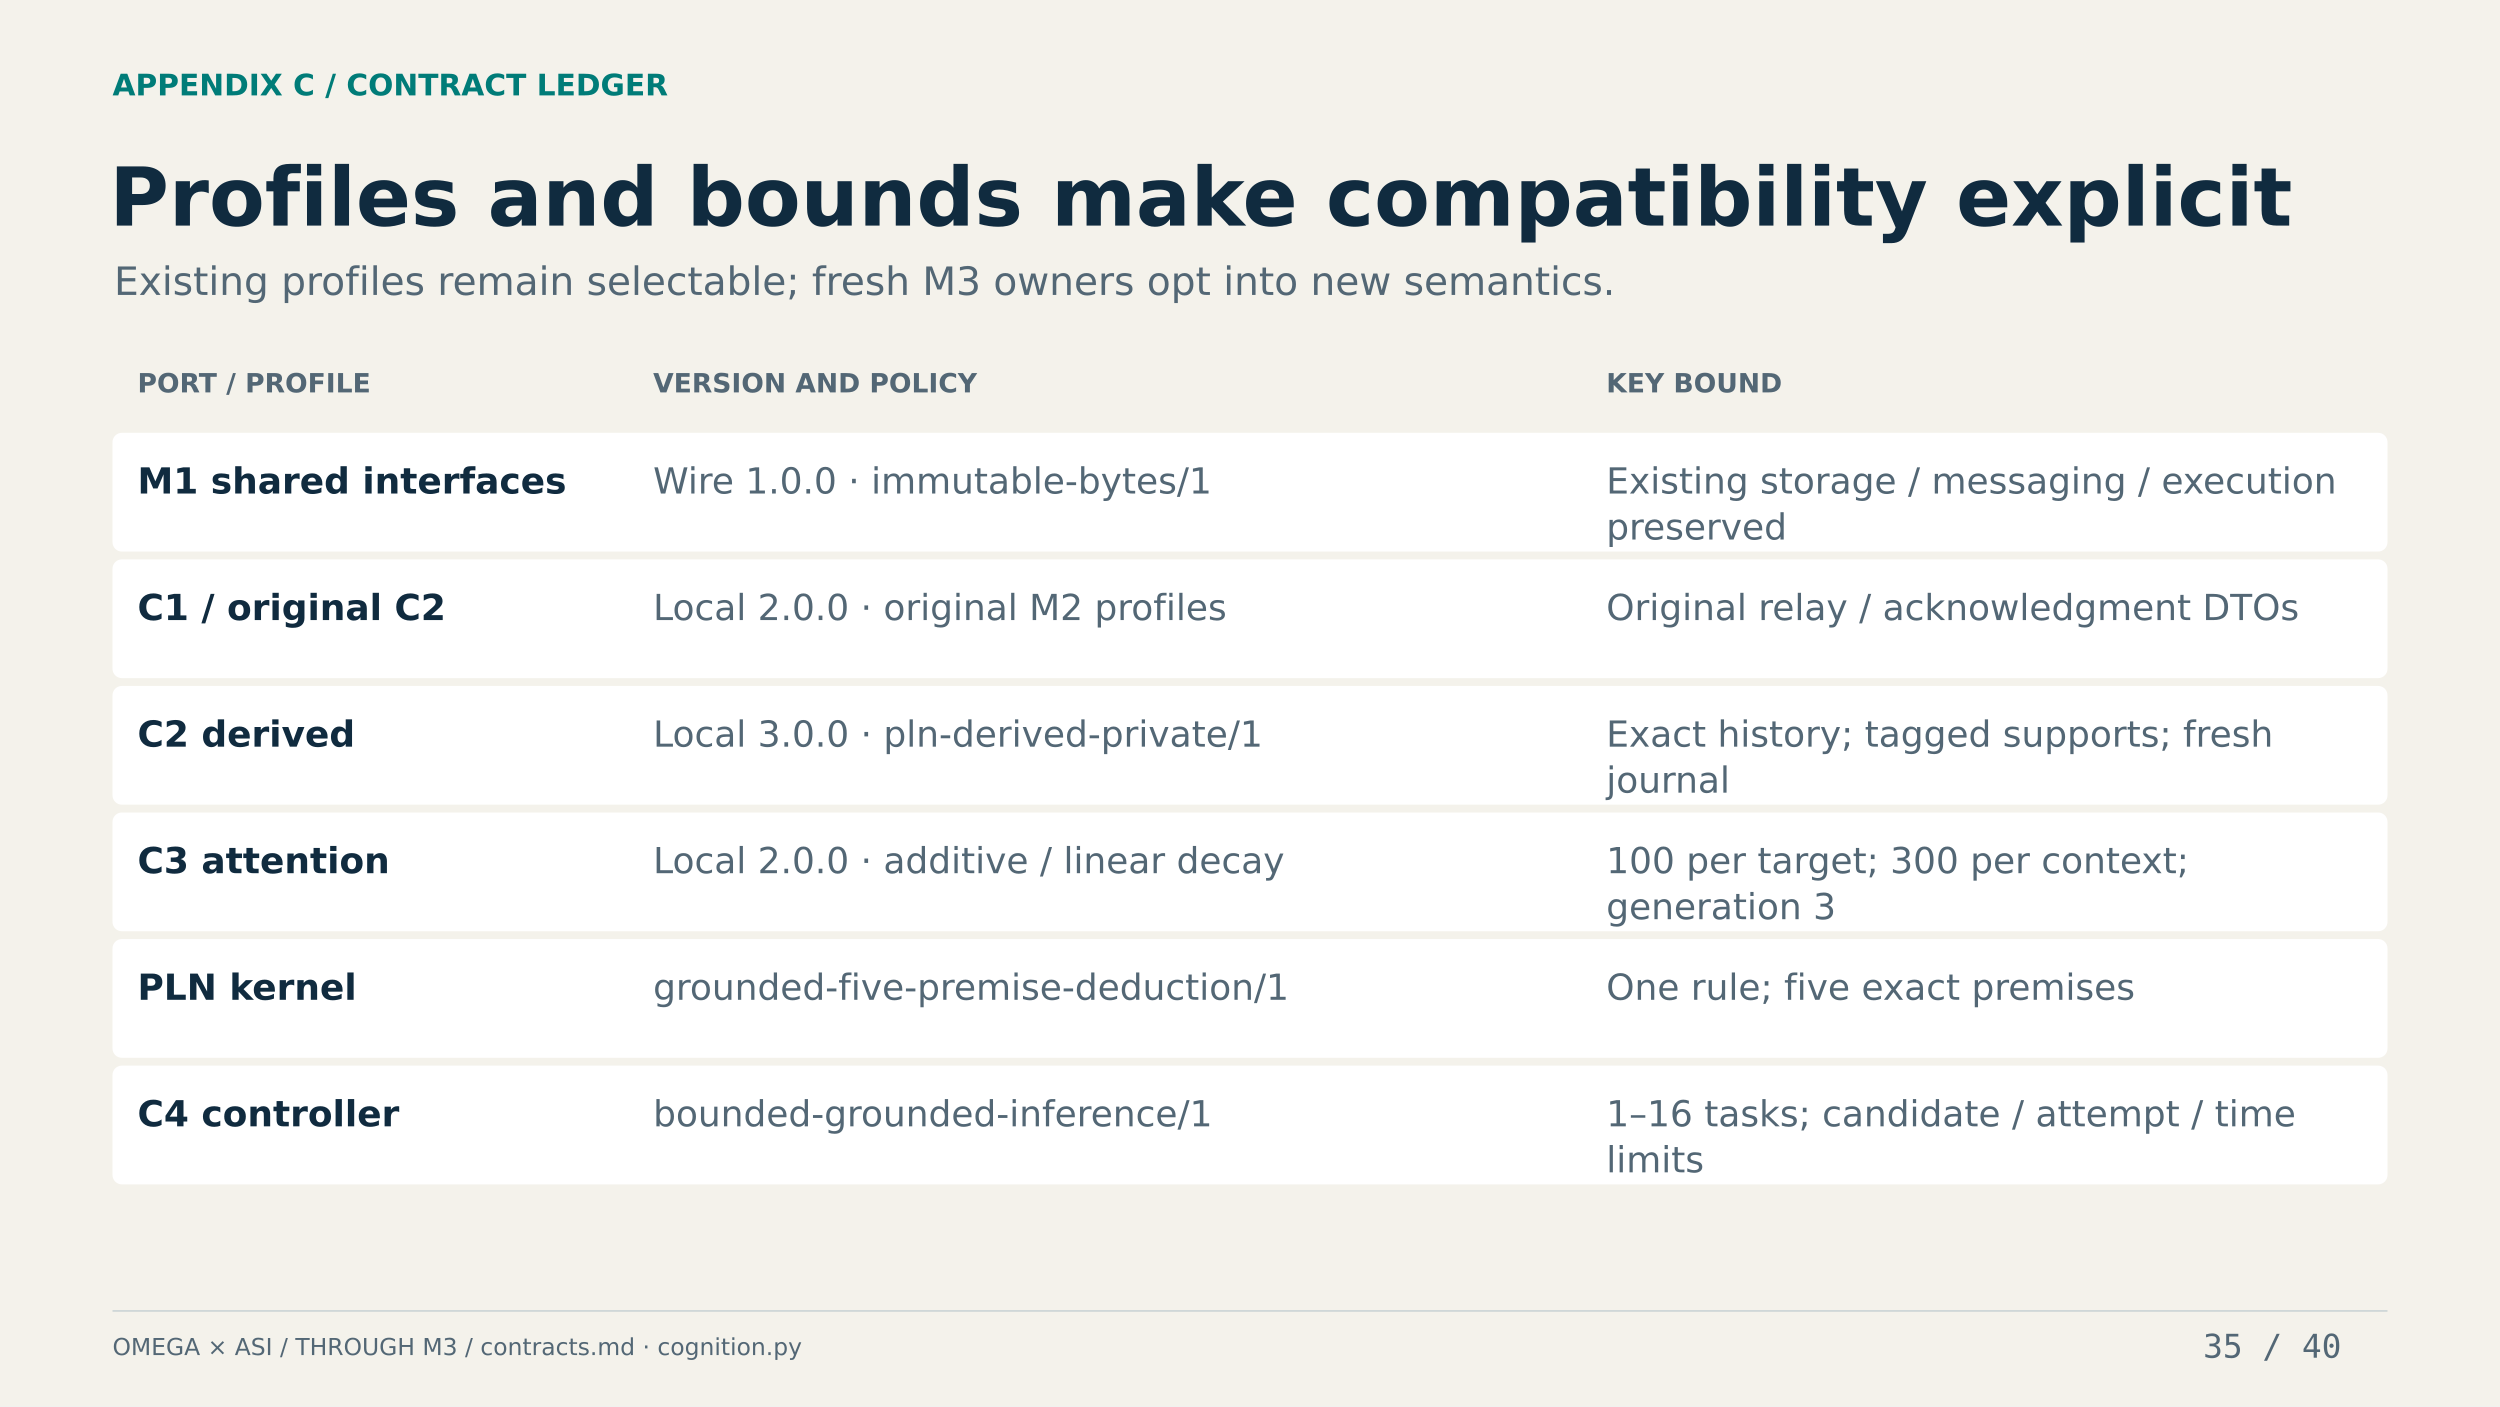
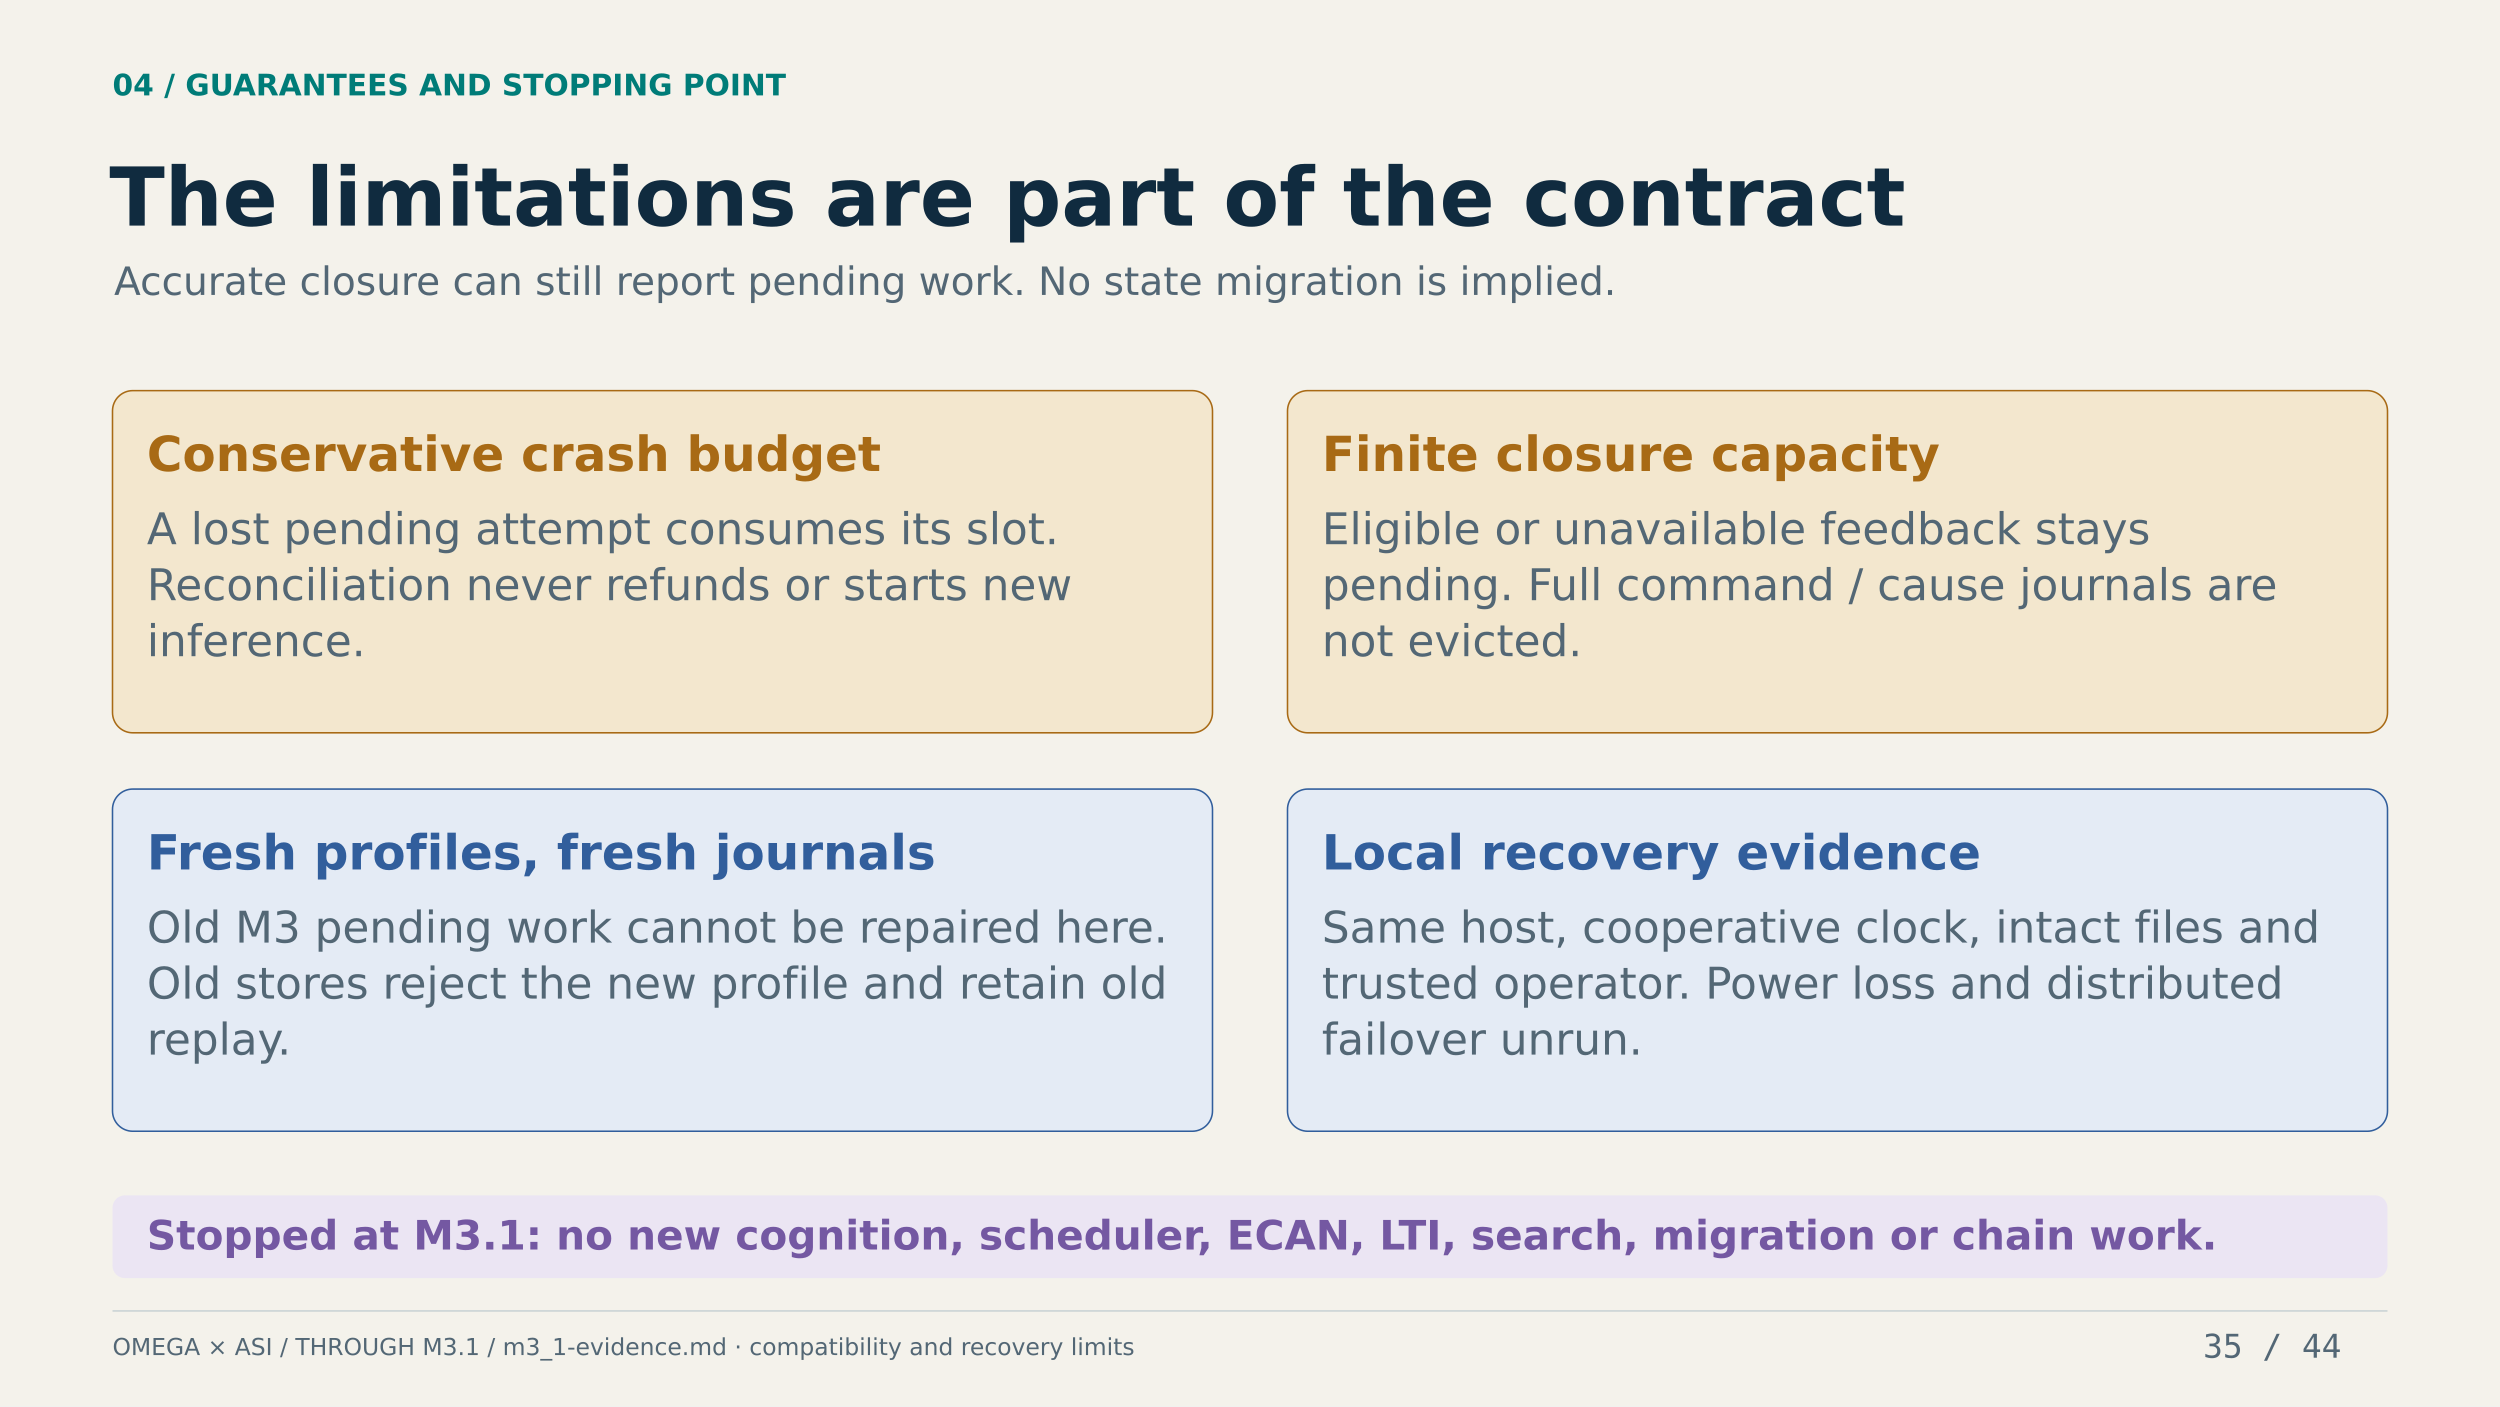
<svg xmlns="http://www.w3.org/2000/svg" width="1600" height="900" viewBox="0 0 1600 900" role="img" aria-labelledby="title desc">
  <rect width="1600" height="900" fill="#F4F2EB" />
-   <text x="72" y="61.05" font-family="DejaVu Sans" font-size="19" font-weight="700" fill="#007C78">APPENDIX C / CONTRACT LEDGER</text>
-   <text x="70" y="144.4" font-family="DejaVu Sans" font-size="52" font-weight="700" fill="#102B3F">Profiles and bounds make compatibility explicit</text>
-   <text x="73" y="188.75" font-family="DejaVu Sans" font-size="25" font-weight="400" fill="#536775">Existing profiles remain selectable; fresh M3 owners opt into new semantics.</text>
-   <text x="88" y="251.15" font-family="DejaVu Sans" font-size="17" font-weight="700" fill="#536775">PORT / PROFILE</text>
-   <text x="418" y="251.15" font-family="DejaVu Sans" font-size="17" font-weight="700" fill="#536775">VERSION AND POLICY</text>
-   <text x="1028" y="251.15" font-family="DejaVu Sans" font-size="17" font-weight="700" fill="#536775">KEY BOUND</text>
-   <rect x="72" y="277" width="1456" height="76" rx="6" fill="#FFFFFF" />
-   <text x="88" y="315.85" font-family="DejaVu Sans" font-size="23" font-weight="700" fill="#102B3F">M1 shared interfaces</text>
-   <text x="418" y="315.85" font-family="DejaVu Sans" font-size="23" font-weight="400" fill="#536775">Wire 1.0.0 · immutable-bytes/1</text>
-   <text x="1028" y="315.85" font-family="DejaVu Sans" font-size="23" font-weight="400" fill="#536775">Existing storage / messaging / execution</text>
-   <text x="1028" y="345.29" font-family="DejaVu Sans" font-size="23" font-weight="400" fill="#536775">preserved</text>
-   <rect x="72" y="358" width="1456" height="76" rx="6" fill="#FFFFFF" />
-   <text x="88" y="396.85" font-family="DejaVu Sans" font-size="23" font-weight="700" fill="#102B3F">C1 / original C2</text>
-   <text x="418" y="396.85" font-family="DejaVu Sans" font-size="23" font-weight="400" fill="#536775">Local 2.0.0 · original M2 profiles</text>
-   <text x="1028" y="396.85" font-family="DejaVu Sans" font-size="23" font-weight="400" fill="#536775">Original relay / acknowledgment DTOs</text>
-   <rect x="72" y="439" width="1456" height="76" rx="6" fill="#FFFFFF" />
-   <text x="88" y="477.85" font-family="DejaVu Sans" font-size="23" font-weight="700" fill="#102B3F">C2 derived</text>
-   <text x="418" y="477.85" font-family="DejaVu Sans" font-size="23" font-weight="400" fill="#536775">Local 3.0.0 · pln-derived-private/1</text>
-   <text x="1028" y="477.85" font-family="DejaVu Sans" font-size="23" font-weight="400" fill="#536775">Exact history; tagged supports; fresh</text>
-   <text x="1028" y="507.29" font-family="DejaVu Sans" font-size="23" font-weight="400" fill="#536775">journal</text>
-   <rect x="72" y="520" width="1456" height="76" rx="6" fill="#FFFFFF" />
-   <text x="88" y="558.85" font-family="DejaVu Sans" font-size="23" font-weight="700" fill="#102B3F">C3 attention</text>
-   <text x="418" y="558.85" font-family="DejaVu Sans" font-size="23" font-weight="400" fill="#536775">Local 2.0.0 · additive / linear decay</text>
-   <text x="1028" y="558.85" font-family="DejaVu Sans" font-size="23" font-weight="400" fill="#536775">100 per target; 300 per context;</text>
-   <text x="1028" y="588.29" font-family="DejaVu Sans" font-size="23" font-weight="400" fill="#536775">generation 3</text>
-   <rect x="72" y="601" width="1456" height="76" rx="6" fill="#FFFFFF" />
-   <text x="88" y="639.85" font-family="DejaVu Sans" font-size="23" font-weight="700" fill="#102B3F">PLN kernel</text>
-   <text x="418" y="639.85" font-family="DejaVu Sans" font-size="23" font-weight="400" fill="#536775">grounded-five-premise-deduction/1</text>
-   <text x="1028" y="639.85" font-family="DejaVu Sans" font-size="23" font-weight="400" fill="#536775">One rule; five exact premises</text>
-   <rect x="72" y="682" width="1456" height="76" rx="6" fill="#FFFFFF" />
-   <text x="88" y="720.85" font-family="DejaVu Sans" font-size="23" font-weight="700" fill="#102B3F">C4 controller</text>
-   <text x="418" y="720.85" font-family="DejaVu Sans" font-size="23" font-weight="400" fill="#536775">bounded-grounded-inference/1</text>
-   <text x="1028" y="720.85" font-family="DejaVu Sans" font-size="23" font-weight="400" fill="#536775">1–16 tasks; candidate / attempt / time</text>
-   <text x="1028" y="750.29" font-family="DejaVu Sans" font-size="23" font-weight="400" fill="#536775">limits</text>
+   <text x="72" y="61.05" font-family="DejaVu Sans" font-size="19" font-weight="700" fill="#007C78">04 / GUARANTEES AND STOPPING POINT</text>
+   <text x="70" y="144.4" font-family="DejaVu Sans" font-size="52" font-weight="700" fill="#102B3F">The limitations are part of the contract</text>
+   <text x="73" y="188.75" font-family="DejaVu Sans" font-size="25" font-weight="400" fill="#536775">Accurate closure can still report pending work. No state migration is implied.</text>
+   <rect x="72" y="250" width="704" height="219" rx="13" fill="#F3E7CE" stroke="#A86A15" />
+   <text x="94" y="301.45" font-family="DejaVu Sans" font-size="31" font-weight="700" fill="#A86A15">Conservative crash budget</text>
+   <text x="94" y="348.28" font-family="DejaVu Sans" font-size="28" font-weight="400" fill="#536775">A lost pending attempt consumes its slot.</text>
+   <text x="94" y="384.12" font-family="DejaVu Sans" font-size="28" font-weight="400" fill="#536775">Reconciliation never refunds or starts new</text>
+   <text x="94" y="419.96" font-family="DejaVu Sans" font-size="28" font-weight="400" fill="#536775">inference.</text>
+   <rect x="824" y="250" width="704" height="219" rx="13" fill="#F3E7CE" stroke="#A86A15" />
+   <text x="846" y="301.45" font-family="DejaVu Sans" font-size="31" font-weight="700" fill="#A86A15">Finite closure capacity</text>
+   <text x="846" y="348.28" font-family="DejaVu Sans" font-size="28" font-weight="400" fill="#536775">Eligible or unavailable feedback stays</text>
+   <text x="846" y="384.12" font-family="DejaVu Sans" font-size="28" font-weight="400" fill="#536775">pending. Full command / cause journals are</text>
+   <text x="846" y="419.96" font-family="DejaVu Sans" font-size="28" font-weight="400" fill="#536775">not evicted.</text>
+   <rect x="72" y="505" width="704" height="219" rx="13" fill="#E4EBF5" stroke="#315E9C" />
+   <text x="94" y="556.45" font-family="DejaVu Sans" font-size="31" font-weight="700" fill="#315E9C">Fresh profiles, fresh journals</text>
+   <text x="94" y="603.28" font-family="DejaVu Sans" font-size="28" font-weight="400" fill="#536775">Old M3 pending work cannot be repaired here.</text>
+   <text x="94" y="639.12" font-family="DejaVu Sans" font-size="28" font-weight="400" fill="#536775">Old stores reject the new profile and retain old</text>
+   <text x="94" y="674.96" font-family="DejaVu Sans" font-size="28" font-weight="400" fill="#536775">replay.</text>
+   <rect x="824" y="505" width="704" height="219" rx="13" fill="#E4EBF5" stroke="#315E9C" />
+   <text x="846" y="556.45" font-family="DejaVu Sans" font-size="31" font-weight="700" fill="#315E9C">Local recovery evidence</text>
+   <text x="846" y="603.28" font-family="DejaVu Sans" font-size="28" font-weight="400" fill="#536775">Same host, cooperative clock, intact files and</text>
+   <text x="846" y="639.12" font-family="DejaVu Sans" font-size="28" font-weight="400" fill="#536775">trusted operator. Power loss and distributed</text>
+   <text x="846" y="674.96" font-family="DejaVu Sans" font-size="28" font-weight="400" fill="#536775">failover unrun.</text>
+   <rect x="72" y="765" width="1456" height="53" rx="8" fill="#EBE5F3" />
+   <text x="94" y="799.7" font-family="DejaVu Sans" font-size="26" font-weight="700" fill="#7458A2">Stopped at M3.1: no new cognition, scheduler, ECAN, LTI, search, migration or chain work.</text>
  <line x1="72" y1="839" x2="1528" y2="839" stroke="#C9D2D4" stroke-width="1" />
-   <text x="72" y="867.25" font-family="DejaVu Sans" font-size="15" font-weight="400" fill="#536775">OMEGA × ASI / THROUGH M3 / contracts.md · cognition.py</text>
-   <text x="1410" y="868.95" font-family="DejaVu Sans Mono" font-size="21" font-weight="400" fill="#536775">35 / 40</text>
+   <text x="72" y="867.25" font-family="DejaVu Sans" font-size="15" font-weight="400" fill="#536775">OMEGA × ASI / THROUGH M3.1 / m3_1-evidence.md · compatibility and recovery limits</text>
+   <text x="1410" y="868.95" font-family="DejaVu Sans Mono" font-size="21" font-weight="400" fill="#536775">35 / 44</text>
</svg>
